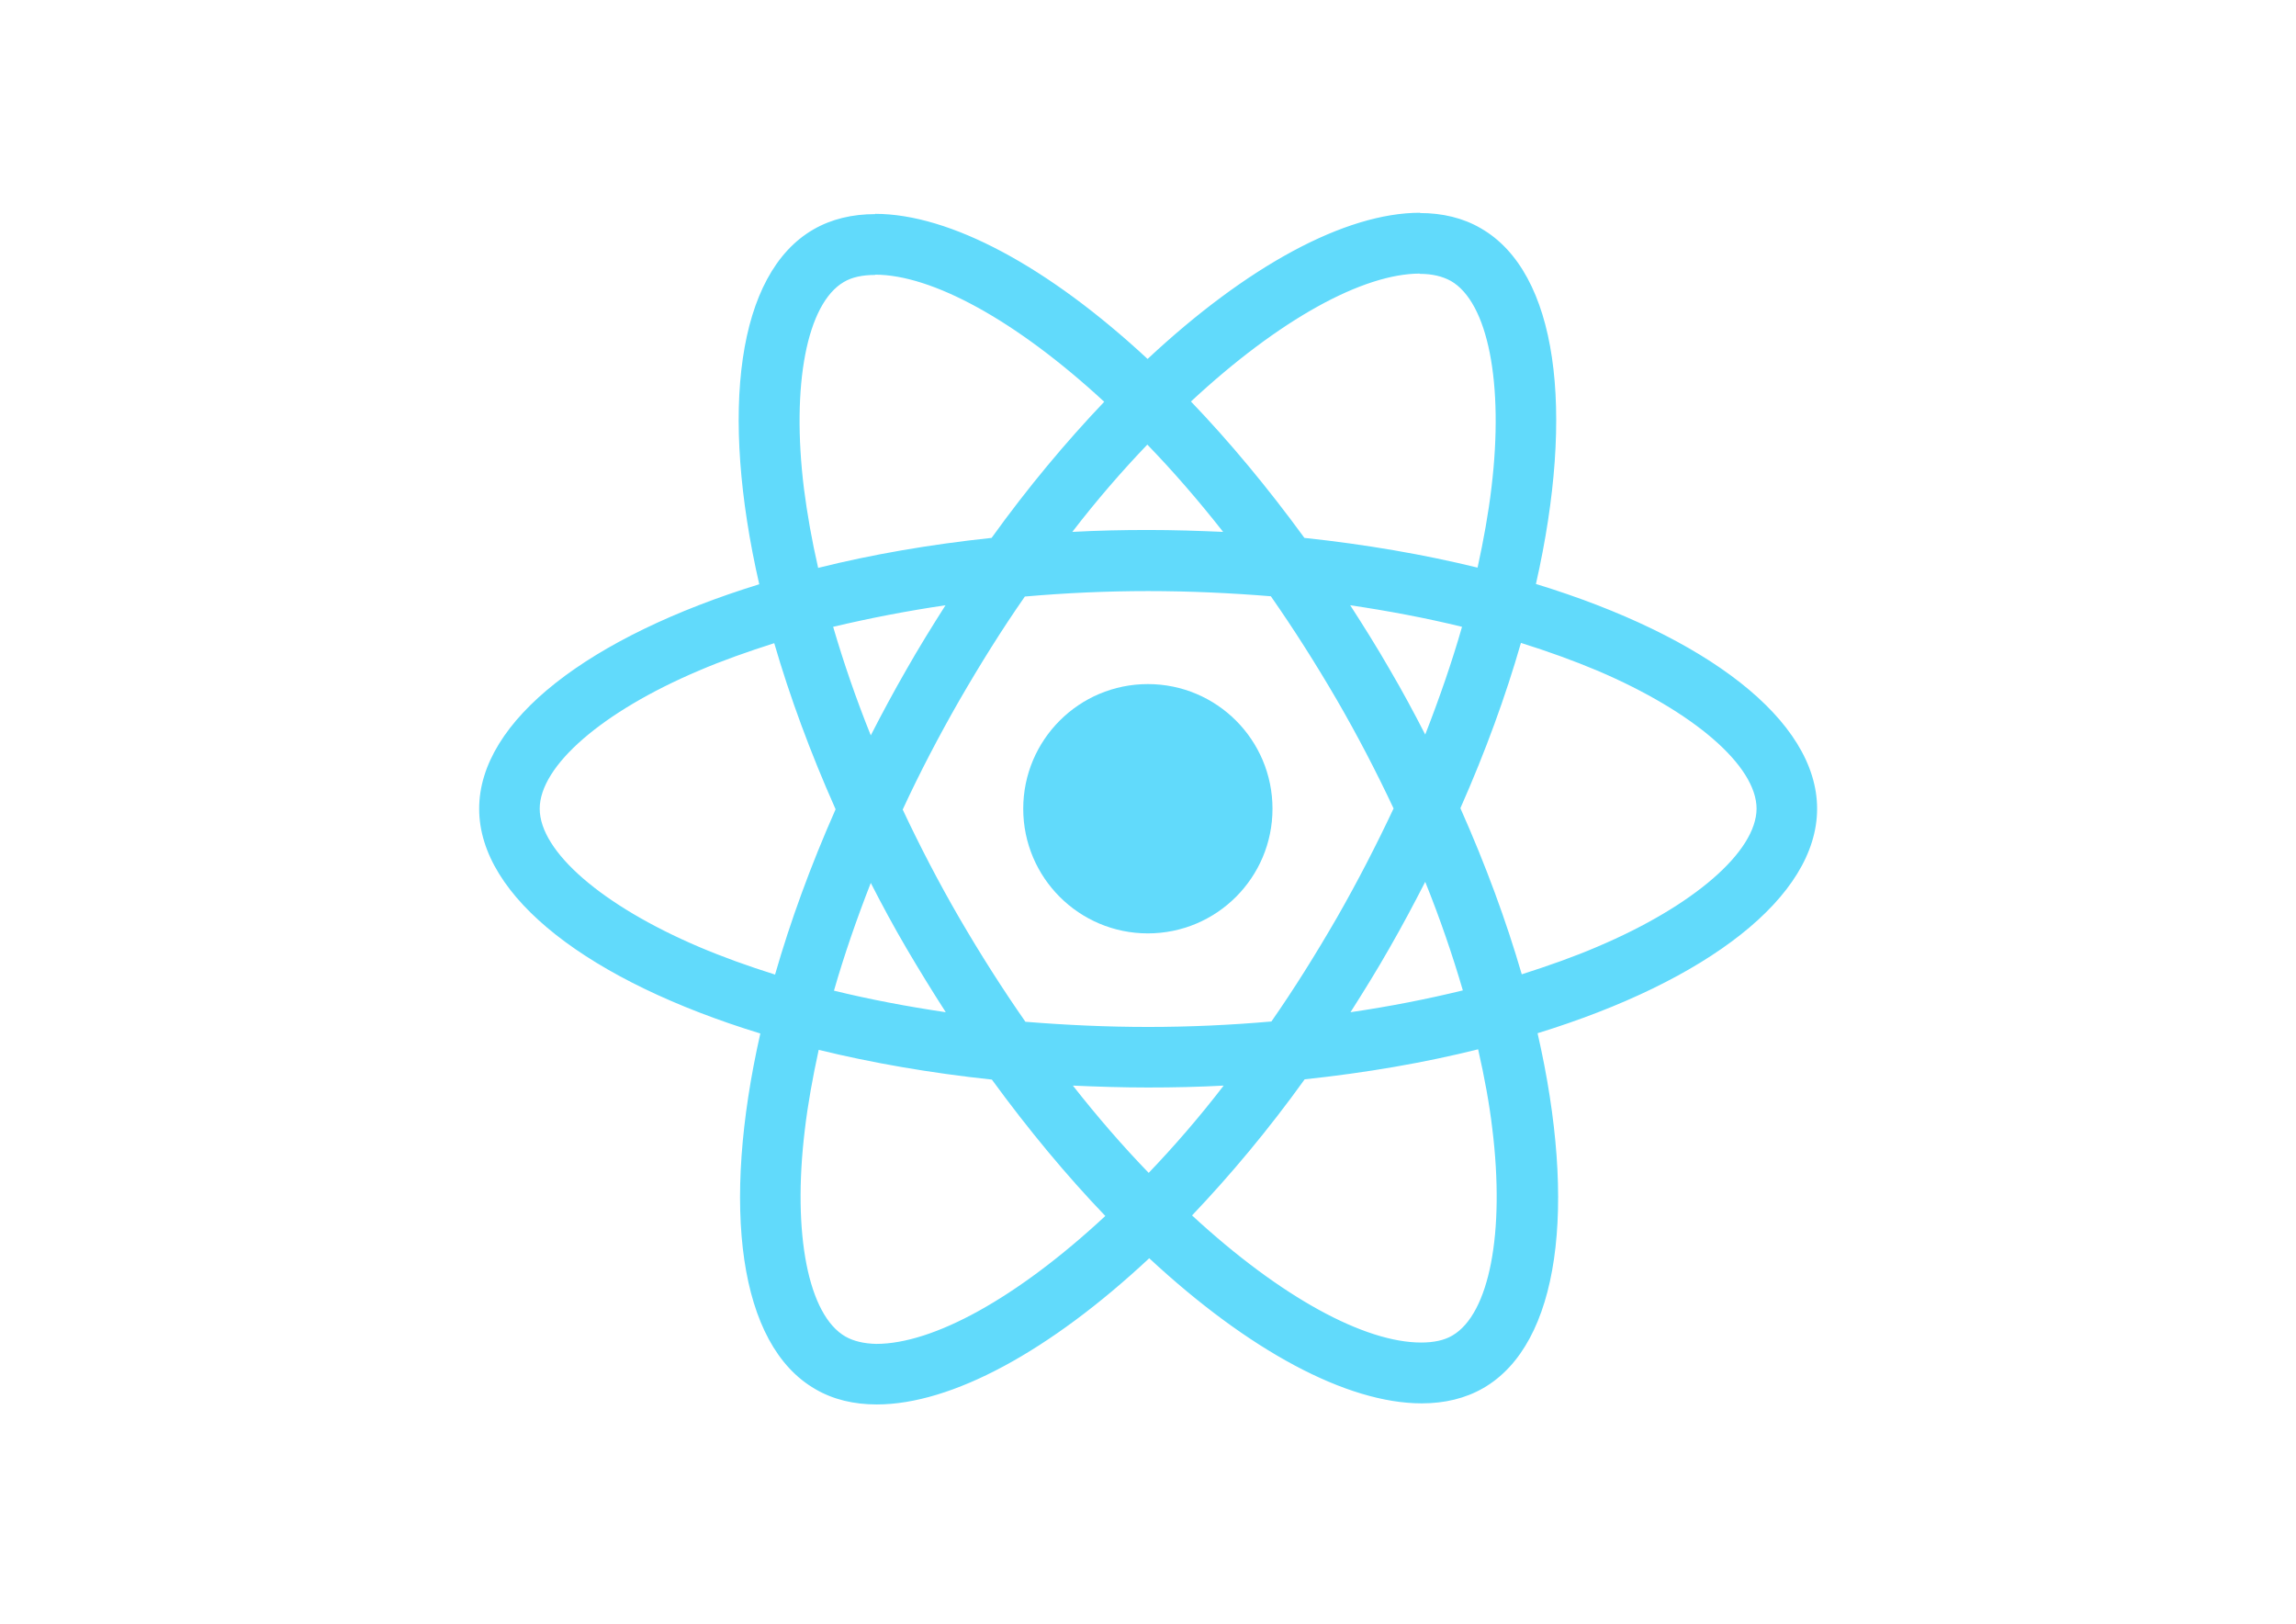
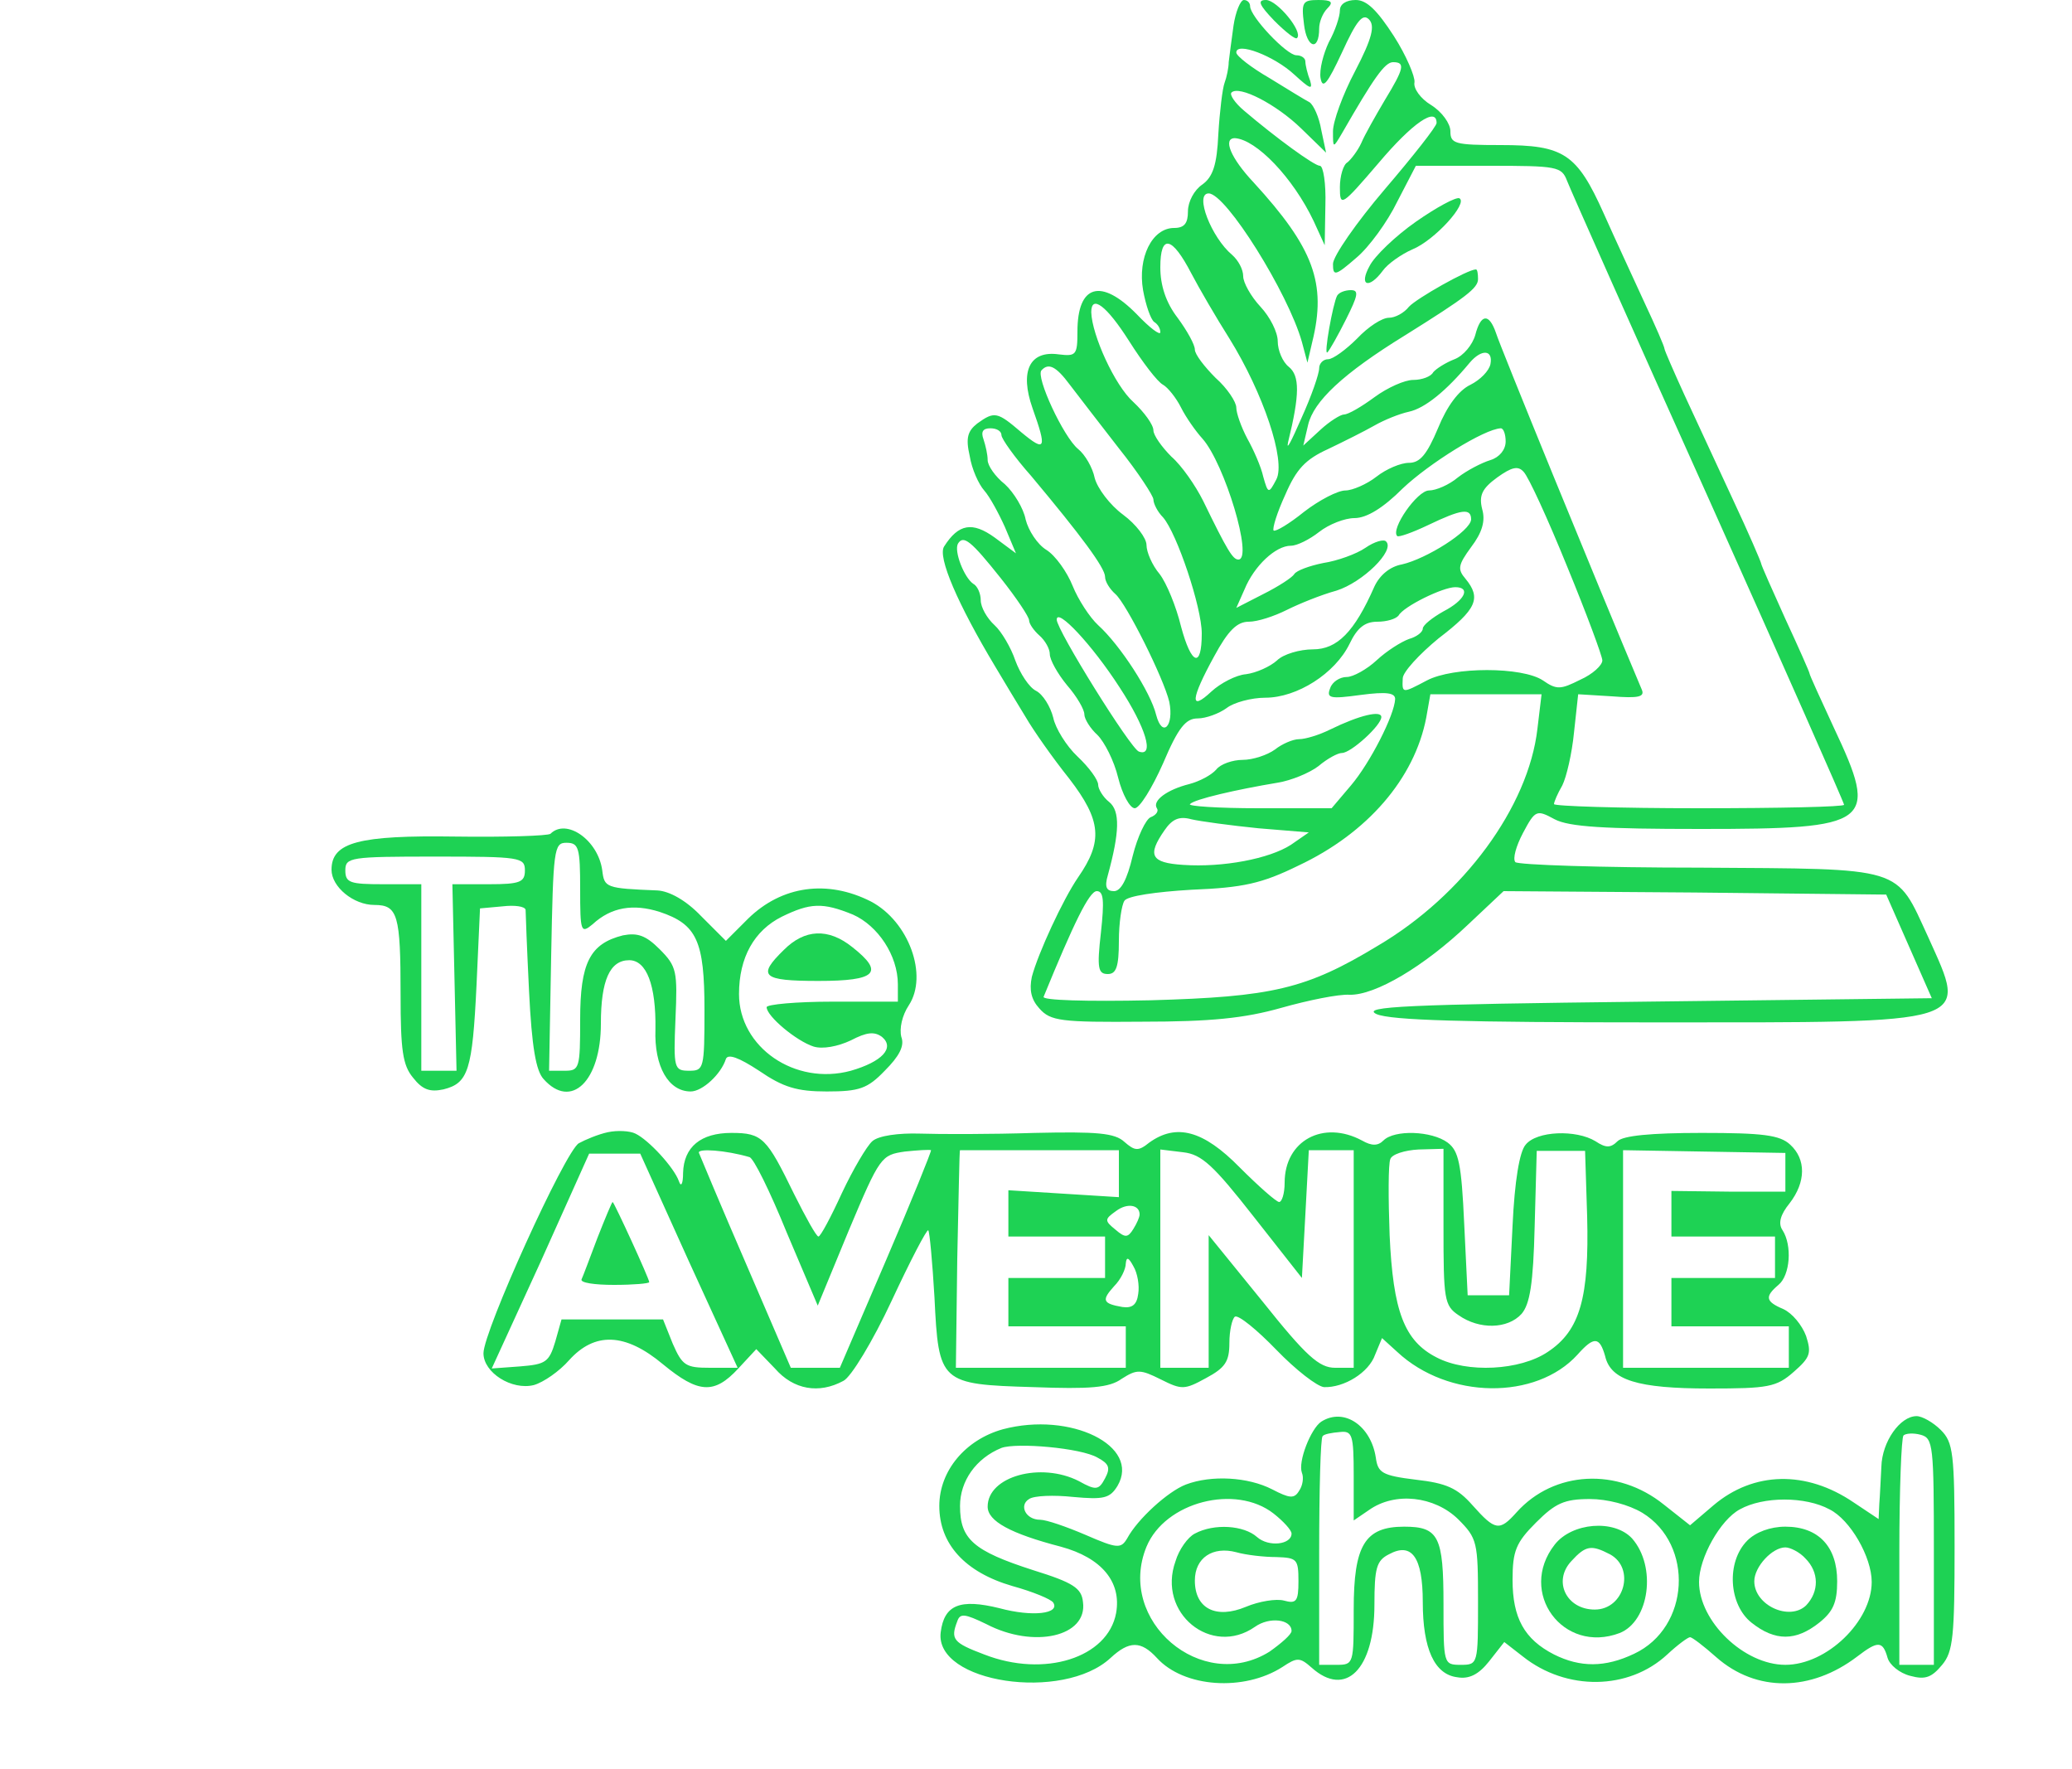
- <svg xmlns="http://www.w3.org/2000/svg" viewBox="0 0 841.9 595.3">
-   <g fill="#61DAFB">
-     <path d="M666.3 296.5c0-32.5-40.7-63.3-103.1-82.4 14.4-63.6 8-114.2-20.2-130.4-6.5-3.8-14.1-5.6-22.4-5.6v22.3c4.6 0 8.3.9 11.4 2.6 13.6 7.8 19.5 37.5 14.9 75.7-1.1 9.4-2.9 19.3-5.1 29.4-19.6-4.8-41-8.5-63.5-10.9-13.5-18.5-27.5-35.3-41.6-50 32.6-30.3 63.2-46.9 84-46.9V78c-27.5 0-63.5 19.6-99.9 53.6-36.4-33.8-72.4-53.2-99.9-53.2v22.3c20.7 0 51.4 16.5 84 46.6-14 14.7-28 31.4-41.3 49.9-22.6 2.4-44 6.1-63.6 11-2.3-10-4-19.7-5.2-29-4.7-38.2 1.1-67.9 14.6-75.8 3-1.8 6.9-2.6 11.5-2.6V78.5c-8.4 0-16 1.8-22.6 5.6-28.1 16.2-34.4 66.7-19.9 130.1-62.2 19.2-102.7 49.9-102.7 82.3 0 32.5 40.7 63.3 103.1 82.4-14.4 63.6-8 114.2 20.2 130.4 6.5 3.8 14.1 5.6 22.5 5.6 27.5 0 63.5-19.6 99.9-53.6 36.4 33.8 72.4 53.2 99.9 53.2 8.4 0 16-1.8 22.6-5.6 28.1-16.2 34.4-66.7 19.9-130.1 62-19.1 102.5-49.9 102.5-82.3zm-130.2-66.7c-3.7 12.9-8.3 26.2-13.5 39.5-4.1-8-8.4-16-13.1-24-4.6-8-9.5-15.8-14.4-23.4 14.2 2.1 27.9 4.7 41 7.9zm-45.8 106.5c-7.8 13.5-15.8 26.3-24.1 38.2-14.9 1.3-30 2-45.2 2-15.1 0-30.2-.7-45-1.9-8.3-11.9-16.4-24.6-24.2-38-7.6-13.1-14.5-26.4-20.8-39.8 6.2-13.4 13.2-26.8 20.7-39.9 7.8-13.5 15.8-26.3 24.1-38.2 14.9-1.3 30-2 45.2-2 15.1 0 30.2.7 45 1.9 8.3 11.9 16.4 24.6 24.2 38 7.6 13.1 14.5 26.4 20.8 39.8-6.3 13.4-13.2 26.8-20.7 39.9zm32.3-13c5.4 13.4 10 26.8 13.8 39.8-13.1 3.2-26.9 5.9-41.2 8 4.9-7.7 9.8-15.6 14.4-23.7 4.6-8 8.9-16.1 13-24.1zM421.2 430c-9.3-9.6-18.6-20.3-27.8-32 9 .4 18.2.7 27.5.7 9.4 0 18.7-.2 27.8-.7-9 11.7-18.3 22.4-27.5 32zm-74.4-58.9c-14.2-2.1-27.9-4.7-41-7.9 3.7-12.9 8.3-26.2 13.5-39.5 4.1 8 8.4 16 13.1 24 4.7 8 9.5 15.8 14.4 23.4zM420.7 163c9.3 9.6 18.6 20.3 27.8 32-9-.4-18.2-.7-27.5-.7-9.4 0-18.7.2-27.8.7 9-11.7 18.3-22.4 27.5-32zm-74 58.9c-4.9 7.7-9.8 15.6-14.4 23.7-4.6 8-8.9 16-13 24-5.4-13.4-10-26.8-13.8-39.8 13.1-3.1 26.9-5.8 41.2-7.9zm-90.5 125.2c-35.4-15.1-58.3-34.9-58.3-50.6 0-15.7 22.9-35.6 58.3-50.6 8.6-3.7 18-7 27.7-10.1 5.7 19.6 13.2 40 22.5 60.9-9.2 20.8-16.6 41.1-22.2 60.6-9.9-3.1-19.3-6.5-28-10.2zM310 490c-13.6-7.8-19.5-37.5-14.9-75.7 1.1-9.4 2.9-19.3 5.1-29.4 19.6 4.8 41 8.5 63.5 10.9 13.5 18.5 27.5 35.3 41.6 50-32.6 30.3-63.2 46.9-84 46.9-4.5-.1-8.3-1-11.3-2.7zm237.2-76.2c4.7 38.2-1.1 67.9-14.6 75.8-3 1.8-6.9 2.6-11.5 2.6-20.7 0-51.4-16.5-84-46.6 14-14.7 28-31.4 41.3-49.9 22.6-2.4 44-6.1 63.6-11 2.3 10.1 4.1 19.8 5.2 29.1zm38.5-66.7c-8.6 3.7-18 7-27.7 10.1-5.7-19.6-13.2-40-22.5-60.9 9.2-20.8 16.6-41.1 22.2-60.6 9.9 3.1 19.3 6.5 28.1 10.2 35.4 15.1 58.3 34.9 58.3 50.6-.1 15.7-23 35.6-58.4 50.6zM320.8 78.4z" />
-     <circle cx="420.9" cy="296.5" r="45.7" />
-     <path d="M520.5 78.1z" />
+ <svg xmlns="http://www.w3.org/2000/svg" version="1.0" width="300pt" height="256pt" viewBox="0 0 300 256" preserveAspectRatio="xMidYMid meet">
+   <g transform="translate(0,256) scale(0.1,-0.1)" fill="#1ed254" stroke="none">
+     <path d="M1786 2523 c-3 -21 -6 -45 -7 -53 0 -8 -3 -22 -6 -30 -3 -8 -7 -41 -9 -74 -2 -45 -8 -62 -23 -73 -12 -8 -21 -25 -21 -39 0 -17 -5 -24 -20 -24 -32 0 -53 -43 -45 -90 4 -22 11 -42 16 -46 5 -3 9 -9 9 -15 0 -5 -15 6 -34 26 -52 53 -86 43 -86 -25 0 -34 -2 -36 -27 -33 -42 6 -57 -24 -38 -78 21 -59 19 -64 -16 -35 -35 30 -39 31 -64 13 -14 -11 -17 -21 -11 -47 3 -19 13 -41 21 -50 8 -9 21 -33 30 -53 l16 -38 -31 23 c-32 23 -52 20 -73 -13 -10 -15 20 -84 74 -174 13 -22 33 -55 44 -73 11 -19 39 -59 63 -89 47 -61 49 -91 13 -143 -22 -32 -58 -110 -67 -144 -4 -19 -1 -33 11 -46 16 -18 31 -20 149 -19 99 0 148 5 201 20 39 11 83 20 99 19 37 -1 108 41 172 102 l51 48 277 -2 277 -3 33 -75 33 -75 -416 -5 c-344 -4 -411 -7 -388 -18 21 -9 125 -12 405 -12 464 0 451 -4 394 123 -48 104 -32 99 -331 101 -143 0 -263 4 -267 8 -4 5 1 23 11 42 18 34 20 34 46 20 21 -11 72 -14 211 -14 249 0 259 7 193 147 -19 41 -35 76 -35 78 0 2 -16 38 -35 79 -19 42 -35 78 -35 80 0 2 -18 44 -41 93 -22 48 -54 116 -70 151 -16 35 -29 65 -29 67 0 3 -13 33 -29 67 -16 35 -43 93 -59 129 -39 87 -58 99 -149 99 -67 0 -73 2 -73 20 0 11 -12 28 -28 38 -15 9 -26 24 -24 33 1 8 -12 39 -30 67 -24 37 -39 52 -55 52 -14 0 -23 -6 -23 -15 0 -9 -7 -30 -16 -46 -8 -17 -14 -40 -12 -52 3 -17 10 -8 31 37 21 46 30 57 39 48 9 -9 5 -27 -20 -75 -18 -34 -32 -73 -32 -87 0 -25 0 -25 13 -3 46 80 62 103 74 103 18 0 16 -9 -12 -55 -13 -22 -29 -50 -34 -62 -5 -11 -15 -24 -20 -28 -6 -3 -11 -20 -11 -36 0 -29 2 -28 56 35 49 58 84 82 84 58 0 -5 -34 -48 -75 -96 -41 -48 -75 -97 -75 -108 0 -18 3 -18 34 9 18 15 45 52 59 81 l27 52 105 0 c100 0 106 -1 114 -22 5 -13 97 -220 205 -460 108 -241 196 -440 196 -443 0 -3 -94 -5 -210 -5 -115 0 -210 3 -210 6 0 3 5 15 12 27 6 12 14 46 17 77 l6 55 49 -3 c38 -3 48 -1 43 10 -67 159 -206 499 -211 516 -10 29 -22 28 -30 -3 -4 -14 -17 -30 -30 -35 -13 -5 -27 -14 -31 -19 -3 -6 -16 -11 -29 -11 -12 0 -37 -11 -56 -25 -19 -14 -38 -25 -44 -25 -5 0 -21 -10 -34 -22 l-25 -23 7 30 c8 34 50 74 141 130 88 55 105 68 105 81 0 8 -1 14 -3 14 -12 0 -86 -42 -97 -54 -7 -9 -20 -16 -29 -16 -10 0 -30 -13 -46 -30 -16 -16 -35 -30 -42 -30 -7 0 -13 -6 -13 -13 0 -8 -11 -40 -26 -73 -14 -32 -22 -48 -19 -34 17 69 17 96 1 109 -9 7 -16 24 -16 37 0 13 -11 35 -25 50 -14 15 -25 35 -25 44 0 10 -7 23 -16 31 -30 25 -55 89 -34 89 25 0 115 -144 135 -215 l8 -30 7 30 c21 85 2 136 -85 231 -33 35 -45 64 -27 64 31 -2 84 -57 114 -120 l16 -35 1 58 c1 31 -3 57 -8 57 -8 0 -63 40 -110 80 -13 11 -21 23 -18 26 11 11 65 -17 101 -52 l36 -35 -7 33 c-3 18 -11 36 -17 40 -6 3 -32 19 -58 35 -26 15 -48 32 -48 37 0 16 55 -5 84 -32 22 -20 27 -23 23 -9 -4 10 -7 23 -7 28 0 5 -6 9 -13 9 -14 0 -67 56 -67 71 0 5 -4 9 -9 9 -5 0 -12 -17 -15 -37z m-61 -359 c11 -21 36 -64 55 -94 49 -79 82 -177 68 -204 -11 -21 -12 -21 -19 4 -3 14 -14 39 -23 55 -9 17 -16 37 -16 45 0 8 -13 28 -30 43 -16 16 -30 34 -30 41 0 7 -11 27 -25 46 -17 22 -25 47 -25 73 0 49 17 45 45 -9z m-90 -98 c19 -30 41 -59 49 -63 7 -4 19 -19 26 -33 7 -14 21 -34 31 -45 32 -36 74 -175 52 -175 -8 0 -16 13 -51 85 -11 22 -31 51 -46 64 -14 14 -26 31 -26 38 0 8 -13 26 -29 41 -27 24 -60 97 -61 130 0 26 22 10 55 -42z m523 -33 c-2 -10 -15 -23 -29 -30 -17 -8 -34 -31 -47 -63 -16 -38 -26 -50 -42 -50 -12 0 -33 -9 -47 -20 -14 -11 -35 -20 -45 -20 -11 0 -38 -14 -60 -31 -21 -17 -41 -29 -44 -27 -2 3 5 26 17 52 16 37 29 51 62 66 23 11 53 26 67 34 14 8 36 17 50 20 23 5 54 30 88 71 17 20 34 19 30 -2z m-609 -30 c12 -16 44 -57 71 -92 28 -35 50 -69 50 -74 0 -6 6 -18 14 -26 20 -23 56 -130 56 -168 0 -51 -15 -46 -30 10 -7 29 -21 63 -31 76 -11 13 -19 32 -19 42 0 10 -15 30 -34 44 -19 14 -37 38 -41 53 -3 15 -14 34 -24 42 -21 17 -62 105 -53 114 10 11 21 6 41 -21z m-99 -73 c0 -5 19 -32 43 -59 72 -86 107 -133 107 -146 0 -7 7 -18 15 -25 16 -14 70 -122 78 -156 7 -35 -10 -53 -19 -19 -8 33 -52 101 -84 130 -12 11 -29 37 -37 57 -8 20 -25 44 -38 52 -13 8 -26 28 -30 44 -3 16 -17 39 -30 51 -14 11 -25 27 -25 35 0 8 -3 21 -6 30 -4 11 -1 16 10 16 9 0 16 -4 16 -10z m730 -9 c0 -12 -9 -23 -22 -27 -13 -4 -34 -15 -47 -25 -13 -11 -32 -19 -42 -19 -17 0 -56 -56 -46 -66 2 -2 22 5 45 16 48 23 62 25 62 8 -1 -17 -65 -57 -100 -65 -17 -3 -32 -15 -40 -32 -29 -66 -54 -91 -89 -91 -19 0 -43 -7 -52 -16 -10 -9 -30 -18 -45 -20 -14 -1 -37 -13 -50 -25 -32 -30 -30 -11 4 51 20 37 33 50 50 50 13 0 37 8 55 17 18 9 50 22 72 28 38 12 85 58 72 71 -3 4 -17 0 -30 -9 -13 -9 -41 -19 -61 -22 -20 -4 -39 -11 -42 -16 -3 -5 -23 -18 -45 -29 l-39 -20 12 27 c14 34 45 63 67 63 9 0 27 9 41 20 14 11 37 20 51 20 18 0 42 15 70 43 38 36 118 86 142 87 4 0 7 -9 7 -19z m89 -181 c28 -68 51 -130 51 -136 0 -7 -14 -20 -32 -28 -28 -14 -34 -15 -54 -1 -30 20 -130 20 -168 0 -36 -19 -36 -19 -35 3 0 9 24 35 52 58 55 42 62 58 39 86 -12 14 -11 20 8 46 16 21 21 38 16 55 -5 20 0 30 22 46 21 15 30 17 38 8 7 -7 35 -68 63 -137z m-820 -17 c23 -29 41 -56 41 -61 0 -5 7 -15 15 -22 8 -7 15 -19 15 -27 0 -8 11 -28 25 -45 14 -16 25 -35 25 -42 0 -7 9 -21 19 -30 10 -10 24 -37 30 -62 6 -24 17 -44 24 -44 7 0 25 29 41 65 22 52 33 65 50 65 12 0 31 7 42 15 10 8 36 15 56 15 46 0 101 35 122 78 11 23 22 32 40 32 14 0 27 4 31 9 7 13 64 41 82 41 23 0 14 -19 -17 -35 -16 -9 -30 -20 -30 -25 0 -5 -9 -12 -20 -15 -11 -4 -32 -17 -47 -31 -14 -13 -34 -24 -43 -24 -10 0 -21 -7 -24 -16 -6 -15 0 -16 44 -10 38 5 50 3 50 -6 -1 -23 -36 -92 -64 -125 l-28 -33 -106 0 c-58 0 -103 3 -99 6 6 7 67 21 127 31 19 3 46 14 59 24 13 11 28 19 34 19 13 0 57 40 57 52 0 10 -31 3 -74 -18 -16 -8 -36 -14 -45 -14 -9 0 -25 -7 -35 -15 -11 -8 -32 -15 -47 -15 -14 0 -32 -6 -38 -14 -7 -8 -24 -17 -39 -21 -32 -8 -54 -24 -47 -35 3 -4 -1 -10 -9 -13 -7 -3 -19 -28 -26 -56 -8 -34 -17 -51 -27 -51 -11 0 -14 6 -9 23 17 62 18 93 2 106 -9 7 -16 19 -16 25 0 7 -13 25 -30 41 -16 15 -32 41 -35 56 -4 16 -15 34 -25 39 -10 5 -23 25 -30 44 -6 18 -20 42 -30 51 -11 10 -20 26 -20 36 0 10 -5 21 -11 24 -13 9 -28 47 -22 58 8 13 19 4 62 -50z m172 -158 c38 -58 51 -101 28 -93 -12 4 -119 176 -119 191 0 18 51 -36 91 -98z m605 -60 c-13 -113 -107 -241 -231 -314 -104 -63 -153 -74 -329 -79 -94 -2 -157 0 -155 5 43 105 66 153 77 153 10 0 11 -14 6 -60 -6 -52 -4 -60 10 -60 12 0 16 10 16 48 0 26 4 52 8 58 4 7 46 13 97 16 75 3 102 9 155 35 100 47 168 126 185 214 l6 34 81 0 80 0 -6 -50z m-404 -144 l73 -6 -26 -18 c-31 -20 -98 -33 -156 -29 -47 3 -52 14 -27 50 11 16 21 21 39 16 13 -3 57 -9 97 -13z" />
+     <path d="M1845 2530 c16 -16 31 -28 33 -25 9 9 -29 55 -45 55 -13 0 -10 -7 12 -30z" />
+     <path d="M1888 2525 c4 -35 22 -40 22 -6 0 9 5 22 12 29 9 9 6 12 -13 12 -23 0 -25 -3 -21 -35z" />
+     <path d="M2050 2239 c-30 -21 -60 -50 -67 -64 -16 -29 -1 -34 19 -7 7 10 27 24 43 31 32 13 81 67 68 74 -5 2 -33 -13 -63 -34z" />
+     <path d="M1936 2132 c-6 -11 -20 -88 -14 -82 3 3 15 24 27 48 17 34 19 42 7 42 -8 0 -17 -3 -20 -8z" />
+     <path d="M797 1353 c-4 -3 -66 -5 -138 -4 -139 2 -179 -8 -179 -48 0 -25 32 -51 62 -51 34 0 38 -14 38 -130 0 -80 3 -102 18 -120 14 -18 25 -21 44 -17 36 9 42 27 48 152 l5 110 33 3 c17 2 32 0 33 -5 0 -4 2 -57 5 -118 4 -81 10 -115 21 -127 40 -45 83 -3 83 80 0 63 13 92 41 92 25 0 39 -36 38 -100 -2 -54 19 -90 51 -90 17 0 44 25 51 47 3 8 19 2 48 -17 35 -24 55 -30 98 -30 47 0 59 4 84 30 21 21 29 36 24 49 -3 12 1 31 11 46 28 43 0 121 -55 150 -63 32 -129 23 -178 -25 l-32 -32 -36 36 c-22 23 -46 36 -63 37 -75 3 -77 4 -80 29 -6 44 -52 76 -75 53z m43 -80 c0 -62 1 -65 18 -51 27 25 59 30 97 18 54 -18 65 -42 65 -142 0 -85 -1 -88 -22 -88 -22 0 -23 3 -20 75 3 69 2 76 -23 101 -20 20 -32 24 -53 20 -48 -12 -62 -40 -62 -122 0 -70 -1 -74 -22 -74 l-23 0 3 165 c3 156 4 165 22 165 18 0 20 -7 20 -67z m-80 27 c0 -17 -7 -20 -52 -20 l-53 0 3 -135 3 -135 -25 0 -26 0 0 135 0 135 -55 0 c-48 0 -55 2 -55 20 0 19 7 20 130 20 123 0 130 -1 130 -20z m475 -64 c36 -16 65 -59 65 -101 l0 -25 -95 0 c-52 0 -95 -4 -95 -8 0 -13 43 -49 68 -57 13 -4 35 0 54 9 23 12 34 13 45 5 19 -16 0 -36 -45 -49 -81 -22 -162 34 -162 111 0 53 22 92 62 112 41 20 59 21 103 3z" />
+     <path d="M1135 1185 c-39 -38 -32 -45 50 -45 84 0 96 12 49 49 -35 28 -69 26 -99 -4z" />
+     <path d="M880 921 c-14 -3 -33 -11 -42 -16 -20 -12 -138 -272 -138 -304 0 -28 41 -54 73 -46 14 4 37 20 51 36 37 41 81 40 136 -6 51 -42 74 -44 109 -6 l26 28 27 -28 c27 -31 64 -37 99 -18 11 5 43 58 70 116 27 58 51 104 53 102 2 -2 6 -46 9 -97 6 -124 8 -126 143 -130 82 -3 110 -1 128 12 22 14 27 14 57 -1 30 -15 34 -15 65 2 28 15 34 24 34 51 0 18 4 35 8 38 5 3 32 -19 60 -48 28 -29 59 -53 69 -54 29 -1 65 21 74 47 l10 24 22 -20 c74 -69 201 -70 261 -4 24 27 32 26 40 -2 8 -35 47 -47 151 -47 85 0 97 2 122 24 24 21 26 27 18 52 -6 16 -20 33 -33 39 -26 11 -27 18 -7 35 17 14 20 57 6 79 -7 10 -3 23 10 39 24 31 24 64 1 85 -15 14 -40 17 -128 17 -74 0 -114 -4 -122 -12 -10 -10 -17 -10 -32 0 -28 17 -85 15 -101 -5 -9 -10 -16 -53 -19 -117 l-5 -101 -30 0 -30 0 -5 103 c-4 88 -8 106 -24 118 -23 17 -77 19 -93 3 -8 -8 -17 -8 -31 0 -56 30 -112 0 -112 -61 0 -16 -4 -28 -8 -28 -4 0 -30 23 -57 50 -53 54 -92 64 -131 36 -16 -13 -21 -12 -36 1 -14 13 -40 15 -130 13 -62 -2 -137 -2 -166 -1 -31 1 -60 -3 -69 -11 -8 -7 -28 -41 -44 -75 -16 -35 -31 -63 -34 -63 -3 0 -18 27 -35 61 -40 82 -46 89 -91 89 -44 0 -69 -20 -70 -58 0 -16 -3 -21 -6 -12 -7 20 -44 60 -63 69 -8 4 -26 5 -40 2z m205 -36 c6 -1 30 -50 54 -109 l45 -106 45 109 c45 107 47 109 81 114 19 2 36 3 38 2 1 -1 -28 -73 -65 -159 l-67 -156 -36 0 -35 0 -65 151 c-36 83 -66 155 -68 160 -3 7 39 4 73 -6z m535 -24 l0 -34 -80 5 -80 5 0 -34 0 -33 70 0 70 0 0 -30 0 -30 -70 0 -70 0 0 -35 0 -35 85 0 85 0 0 -30 0 -30 -123 0 -123 0 2 158 c2 86 3 157 4 157 0 0 52 0 115 0 l115 0 0 -34z m195 -62 l70 -89 5 92 5 93 33 0 32 0 0 -157 0 -158 -27 0 c-23 0 -42 17 -105 96 l-78 96 0 -96 0 -96 -35 0 -35 0 0 158 0 158 33 -4 c27 -3 44 -19 102 -93z m275 -15 c0 -105 1 -114 22 -128 30 -21 71 -20 91 2 12 14 17 43 19 127 l3 109 35 0 35 0 3 -95 c3 -117 -10 -165 -57 -196 -40 -27 -117 -31 -161 -8 -47 24 -63 67 -68 177 -2 54 -2 103 1 110 2 7 21 13 41 14 l36 1 0 -113z m495 79 l0 -28 -82 0 -83 1 0 -33 0 -33 75 0 75 0 0 -30 0 -30 -75 0 -75 0 0 -35 0 -35 85 0 85 0 0 -30 0 -30 -120 0 -120 0 0 158 0 157 117 -2 118 -2 0 -28z m-1588 -128 l71 -155 -40 0 c-35 0 -40 3 -54 35 l-14 35 -74 0 -73 0 -9 -32 c-9 -30 -14 -33 -51 -36 l-41 -3 71 155 70 156 37 0 37 0 70 -155z m653 67 c0 -4 -4 -13 -9 -21 -8 -13 -12 -13 -26 -1 -16 13 -16 15 1 27 16 12 34 9 34 -5z m-2 -115 c-2 -16 -9 -21 -23 -19 -29 5 -30 10 -12 30 10 10 17 25 17 33 1 10 4 9 11 -4 6 -10 9 -28 7 -40z" />
+     <path d="M865 768 c-11 -29 -21 -56 -23 -60 -2 -5 19 -8 47 -8 28 0 51 2 51 4 0 5 -51 116 -53 116 -1 0 -11 -24 -22 -52z" />
+     <path d="M1913 502 c-15 -10 -34 -58 -28 -74 3 -7 1 -19 -4 -26 -7 -12 -14 -11 -39 2 -35 18 -88 21 -125 7 -26 -10 -70 -50 -85 -78 -9 -15 -14 -15 -60 5 -28 12 -57 22 -66 22 -21 0 -31 21 -16 30 7 5 36 6 64 3 44 -4 53 -2 64 16 34 58 -68 108 -166 82 -54 -15 -92 -60 -92 -111 0 -55 37 -96 106 -116 29 -8 56 -19 59 -24 10 -16 -30 -21 -78 -8 -57 14 -80 5 -85 -35 -9 -73 177 -101 246 -37 27 25 44 25 67 0 39 -43 126 -49 182 -13 21 14 25 14 42 -1 49 -44 91 -3 91 91 0 53 3 64 21 73 33 18 49 -4 49 -69 0 -68 17 -105 50 -109 17 -3 31 4 46 23 l22 28 27 -21 c63 -50 153 -49 209 3 15 14 30 25 33 25 3 0 20 -13 38 -29 58 -51 137 -50 204 1 30 23 37 23 44 -2 3 -10 17 -22 33 -26 22 -6 31 -2 46 16 16 19 18 42 18 171 0 136 -2 151 -20 169 -11 11 -27 20 -35 20 -24 0 -50 -37 -51 -73 -1 -18 -2 -42 -3 -54 l-1 -22 -36 24 c-69 47 -145 45 -203 -4 l-34 -29 -38 30 c-67 54 -159 49 -213 -11 -25 -28 -31 -27 -64 10 -22 25 -38 32 -82 37 -49 6 -55 10 -58 32 -7 46 -46 73 -79 52z m47 -78 l0 -65 22 15 c38 27 95 20 129 -13 28 -28 29 -33 29 -120 0 -90 0 -91 -25 -91 -25 0 -25 1 -25 88 0 98 -7 112 -57 112 -57 0 -73 -27 -73 -120 0 -79 0 -80 -25 -80 l-25 0 0 163 c0 90 2 166 5 168 2 3 13 5 25 6 18 2 20 -4 20 -63z m840 -110 l0 -164 -25 0 -25 0 0 163 c0 90 3 166 6 169 3 3 14 4 25 1 18 -5 19 -15 19 -169z m-1211 136 c17 -9 19 -15 11 -30 -9 -17 -13 -18 -38 -4 -55 28 -132 7 -132 -37 0 -21 33 -39 106 -58 59 -16 88 -51 80 -96 -12 -65 -104 -94 -191 -60 -45 17 -49 22 -39 48 4 12 11 11 42 -4 69 -36 147 -18 140 32 -2 20 -14 28 -72 46 -87 28 -106 45 -106 93 0 36 23 69 60 84 22 8 115 0 139 -14z m255 -81 c14 -11 26 -24 26 -29 0 -16 -33 -20 -50 -5 -19 17 -62 20 -90 5 -10 -5 -23 -23 -28 -40 -27 -75 52 -139 115 -95 21 15 53 11 53 -6 0 -5 -15 -18 -32 -30 -98 -61 -222 45 -178 152 27 65 129 91 184 48z m534 1 c75 -46 69 -166 -12 -204 -42 -20 -78 -20 -116 -1 -43 22 -60 53 -60 108 0 42 5 54 34 83 28 28 41 34 78 34 25 0 56 -8 76 -20z m271 5 c30 -15 61 -69 61 -105 0 -57 -65 -120 -125 -120 -60 0 -125 63 -125 120 0 35 31 90 59 105 34 19 95 19 130 0z m-801 -69 c30 -1 32 -3 32 -35 0 -29 -3 -33 -21 -28 -11 3 -36 -1 -55 -9 -43 -18 -74 -3 -74 38 0 33 26 50 60 41 14 -4 40 -7 58 -7z" />
+     <path d="M2251 324 c-54 -69 12 -159 94 -128 43 17 54 96 18 137 -26 28 -87 23 -112 -9z m80 -14 c37 -20 21 -80 -22 -80 -41 0 -61 41 -34 70 21 23 29 24 56 10z" />
+     <path d="M2530 330 c-31 -31 -27 -93 6 -119 34 -27 64 -27 98 0 20 16 26 29 26 60 0 50 -27 79 -75 79 -22 0 -43 -8 -55 -20z m84 -26 c20 -20 20 -48 1 -68 -24 -23 -75 0 -75 35 0 21 26 49 45 49 7 0 21 -7 29 -16z" />
  </g>
</svg>
